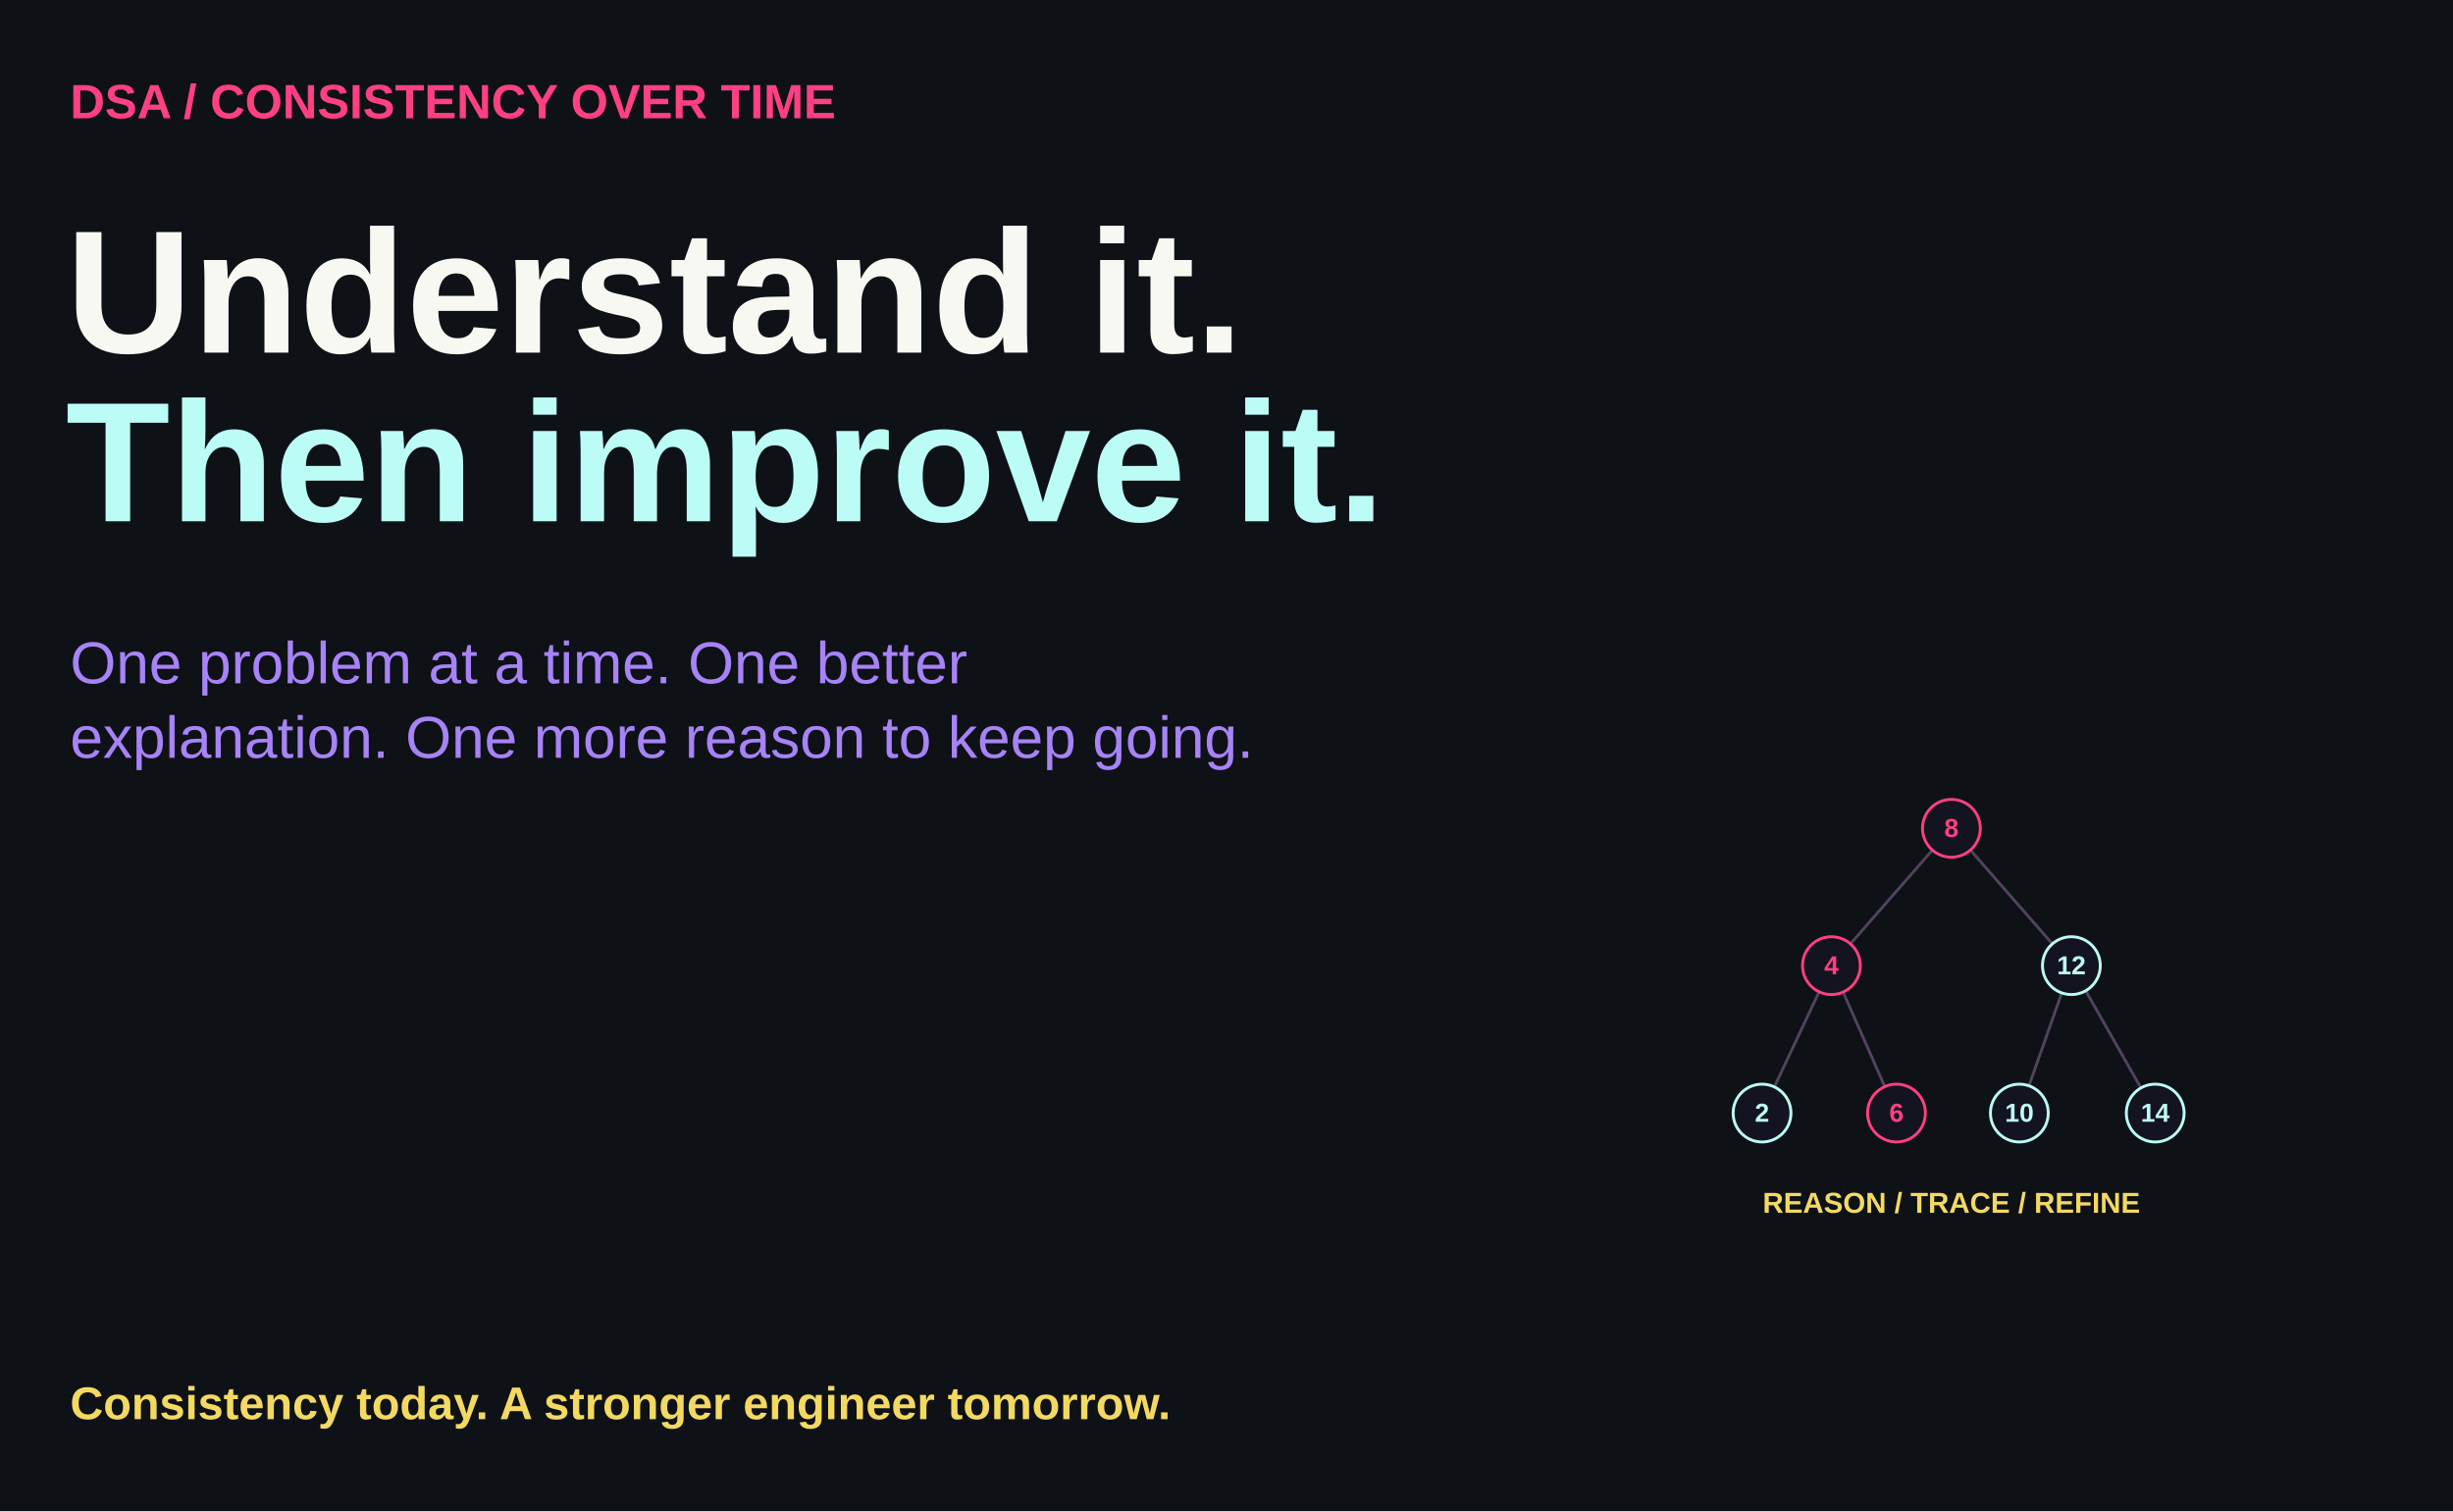
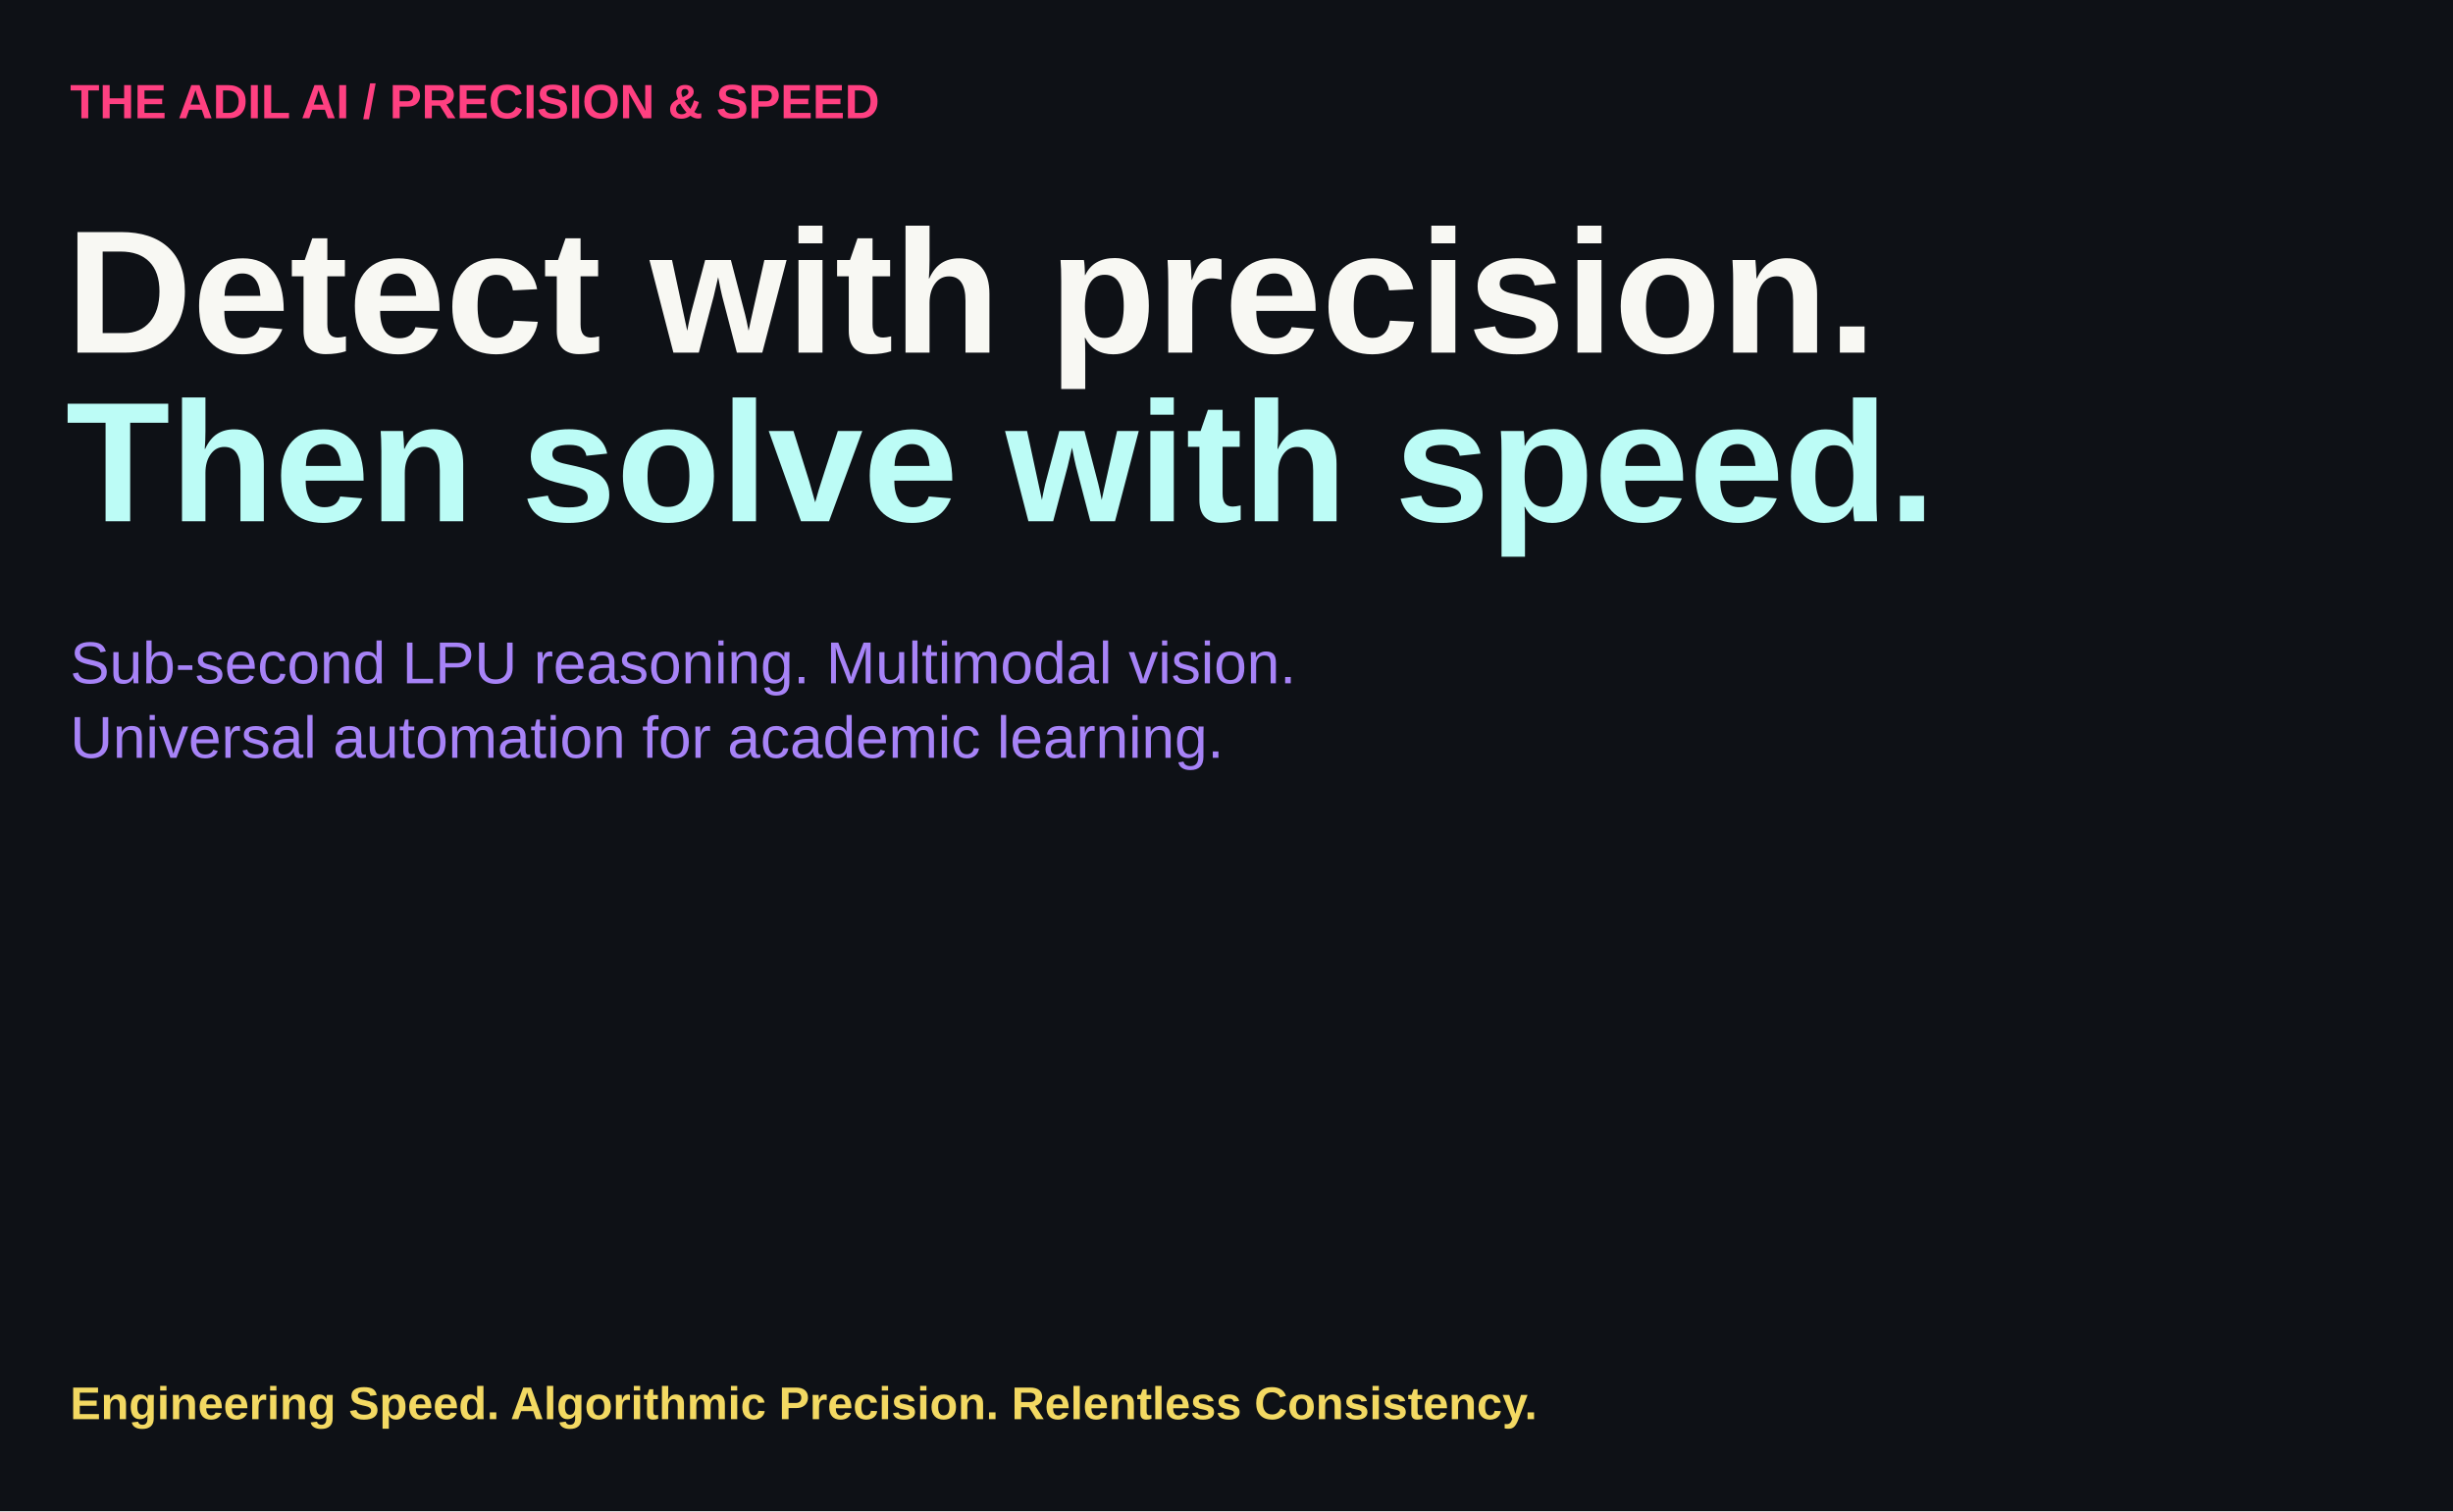
<svg xmlns="http://www.w3.org/2000/svg" width="1120" height="690" viewBox="0 0 1120 690" role="img" aria-labelledby="t d">
-   <style>@keyframes visit{0%,100%{opacity:.35}40%,65%{opacity:1}}.visit{animation:visit 9s ease-in-out infinite}@keyframes pulse{50%{opacity:.35}}@keyframes breathe{50%{r:13;opacity:.55}}.node{animation:breathe 6s ease-in-out infinite}@keyframes vector{50%{transform:rotate(-9deg)}}@keyframes float{50%{transform:translateY(-5px)}}.pulse{animation:pulse 5s ease-in-out infinite}.vector{animation:vector 12s ease-in-out infinite;transform-origin:0 0}.float{animation:float 8s ease-in-out infinite}@media(prefers-reduced-motion:reduce){.visit,.node,.pulse,.vector,.float{animation:none!important}}</style>
+   <style>
+ @keyframes visit{0%,100%{opacity:.35}40%,65%{opacity:1}}.visit{animation:visit 9s ease-in-out infinite}
+ @keyframes pulse{50%{opacity:.35}}
+ .pulse{animation:pulse 5s ease-in-out infinite}
+ @media(prefers-reduced-motion:reduce){.visit,.pulse{animation:none!important}}
+ </style>
  <rect width="100%" height="100%" fill="#0E1116" />
-   <text x="32" y="54" font-family="Bahnschrift, Arial, sans-serif" font-size="22" fill="#FF4081" font-weight="600">DSA / CONSISTENCY OVER TIME</text>
-   <text x="30" y="161" font-family="Bahnschrift, Arial, sans-serif" font-size="80" fill="#F8F8F3" font-weight="700">Understand it.</text>
-   <text x="30" y="238" font-family="Bahnschrift, Arial, sans-serif" font-size="78" fill="#BCFCF6" font-weight="700">Then improve it.</text>
-   <text x="32" y="312" font-family="Bahnschrift, Arial, sans-serif" font-size="27" fill="#A783F7" font-weight="400">One problem at a time. One better</text>
-   <text x="32" y="346" font-family="Bahnschrift, Arial, sans-serif" font-size="27" fill="#A783F7" font-weight="400">explanation. One more reason to keep going.</text>
-   <g transform="translate(790 365) scale(0.66)">
-     <path d="M153 20L70 115" fill="none" stroke="#51435D" stroke-width="2" stroke-linecap="round" stroke-linejoin="round" />
-     <path d="M153 20L236 115" fill="none" stroke="#51435D" stroke-width="2" stroke-linecap="round" stroke-linejoin="round" />
-     <path d="M70 115L22 217" fill="none" stroke="#51435D" stroke-width="2" stroke-linecap="round" stroke-linejoin="round" />
-     <path d="M70 115L115 217" fill="none" stroke="#51435D" stroke-width="2" stroke-linecap="round" stroke-linejoin="round" />
-     <path d="M236 115L200 217" fill="none" stroke="#51435D" stroke-width="2" stroke-linecap="round" stroke-linejoin="round" />
-     <path d="M236 115L294 217" fill="none" stroke="#51435D" stroke-width="2" stroke-linecap="round" stroke-linejoin="round" />
-     <g class="visit" style="animation-delay:-0s">
-       <circle cx="153" cy="20" r="20" fill="#141320" stroke="#FF4081" stroke-width="2" />
-       <text x="153" y="26" font-family="Bahnschrift, Arial, sans-serif" font-size="18" fill="#FF4081" font-weight="600" text-anchor="middle">8</text>
-     </g>
-     <g class="visit" style="animation-delay:-1s">
-       <circle cx="70" cy="115" r="20" fill="#141320" stroke="#FF4081" stroke-width="2" />
-       <text x="70" y="121" font-family="Bahnschrift, Arial, sans-serif" font-size="18" fill="#FF4081" font-weight="600" text-anchor="middle">4</text>
-     </g>
-     <g class="visit" style="animation-delay:-2s">
-       <circle cx="236" cy="115" r="20" fill="#141320" stroke="#BCFCF6" stroke-width="2" />
-       <text x="236" y="121" font-family="Bahnschrift, Arial, sans-serif" font-size="18" fill="#BCFCF6" font-weight="600" text-anchor="middle">12</text>
-     </g>
-     <g class="visit" style="animation-delay:-3s">
-       <circle cx="22" cy="217" r="20" fill="#141320" stroke="#BCFCF6" stroke-width="2" />
-       <text x="22" y="223" font-family="Bahnschrift, Arial, sans-serif" font-size="18" fill="#BCFCF6" font-weight="600" text-anchor="middle">2</text>
-     </g>
-     <g class="visit" style="animation-delay:-4s">
-       <circle cx="115" cy="217" r="20" fill="#141320" stroke="#FF4081" stroke-width="2" />
-       <text x="115" y="223" font-family="Bahnschrift, Arial, sans-serif" font-size="18" fill="#FF4081" font-weight="600" text-anchor="middle">6</text>
-     </g>
-     <g class="visit" style="animation-delay:-5s">
-       <circle cx="200" cy="217" r="20" fill="#141320" stroke="#BCFCF6" stroke-width="2" />
-       <text x="200" y="223" font-family="Bahnschrift, Arial, sans-serif" font-size="18" fill="#BCFCF6" font-weight="600" text-anchor="middle">10</text>
-     </g>
-     <g class="visit" style="animation-delay:-6s">
-       <circle cx="294" cy="217" r="20" fill="#141320" stroke="#BCFCF6" stroke-width="2" />
-       <text x="294" y="223" font-family="Bahnschrift, Arial, sans-serif" font-size="18" fill="#BCFCF6" font-weight="600" text-anchor="middle">14</text>
-     </g>
-     <text x="153" y="286" font-family="Bahnschrift, Arial, sans-serif" font-size="20" fill="#F3D962" font-weight="600" text-anchor="middle">REASON / TRACE / REFINE</text>
-   </g>
-   <text x="32" y="648" font-family="Bahnschrift, Arial, sans-serif" font-size="21" fill="#F3D962" font-weight="600">Consistency today. A stronger engineer tomorrow.</text>
+   <text x="32" y="54" font-family="Bahnschrift, Arial, sans-serif" font-size="22" fill="#FF4081" font-weight="600">THE ADIL AI / PRECISION &amp; SPEED</text>
+   <text x="30" y="161" font-family="Bahnschrift, Arial, sans-serif" font-size="80" fill="#F8F8F3" font-weight="700">Detect with precision.</text>
+   <text x="30" y="238" font-family="Bahnschrift, Arial, sans-serif" font-size="78" fill="#BCFCF6" font-weight="700">Then solve with speed.</text>
+   <text x="32" y="312" font-family="Bahnschrift, Arial, sans-serif" font-size="27" fill="#A783F7" font-weight="400">Sub-second LPU reasoning. Multimodal vision.</text>
+   <text x="32" y="346" font-family="Bahnschrift, Arial, sans-serif" font-size="27" fill="#A783F7" font-weight="400">Universal automation for academic learning.</text>
+   <text x="32" y="648" font-family="Bahnschrift, Arial, sans-serif" font-size="21" fill="#F3D962" font-weight="600">Engineering Speed. Algorithmic Precision. Relentless Consistency.</text>
</svg>
